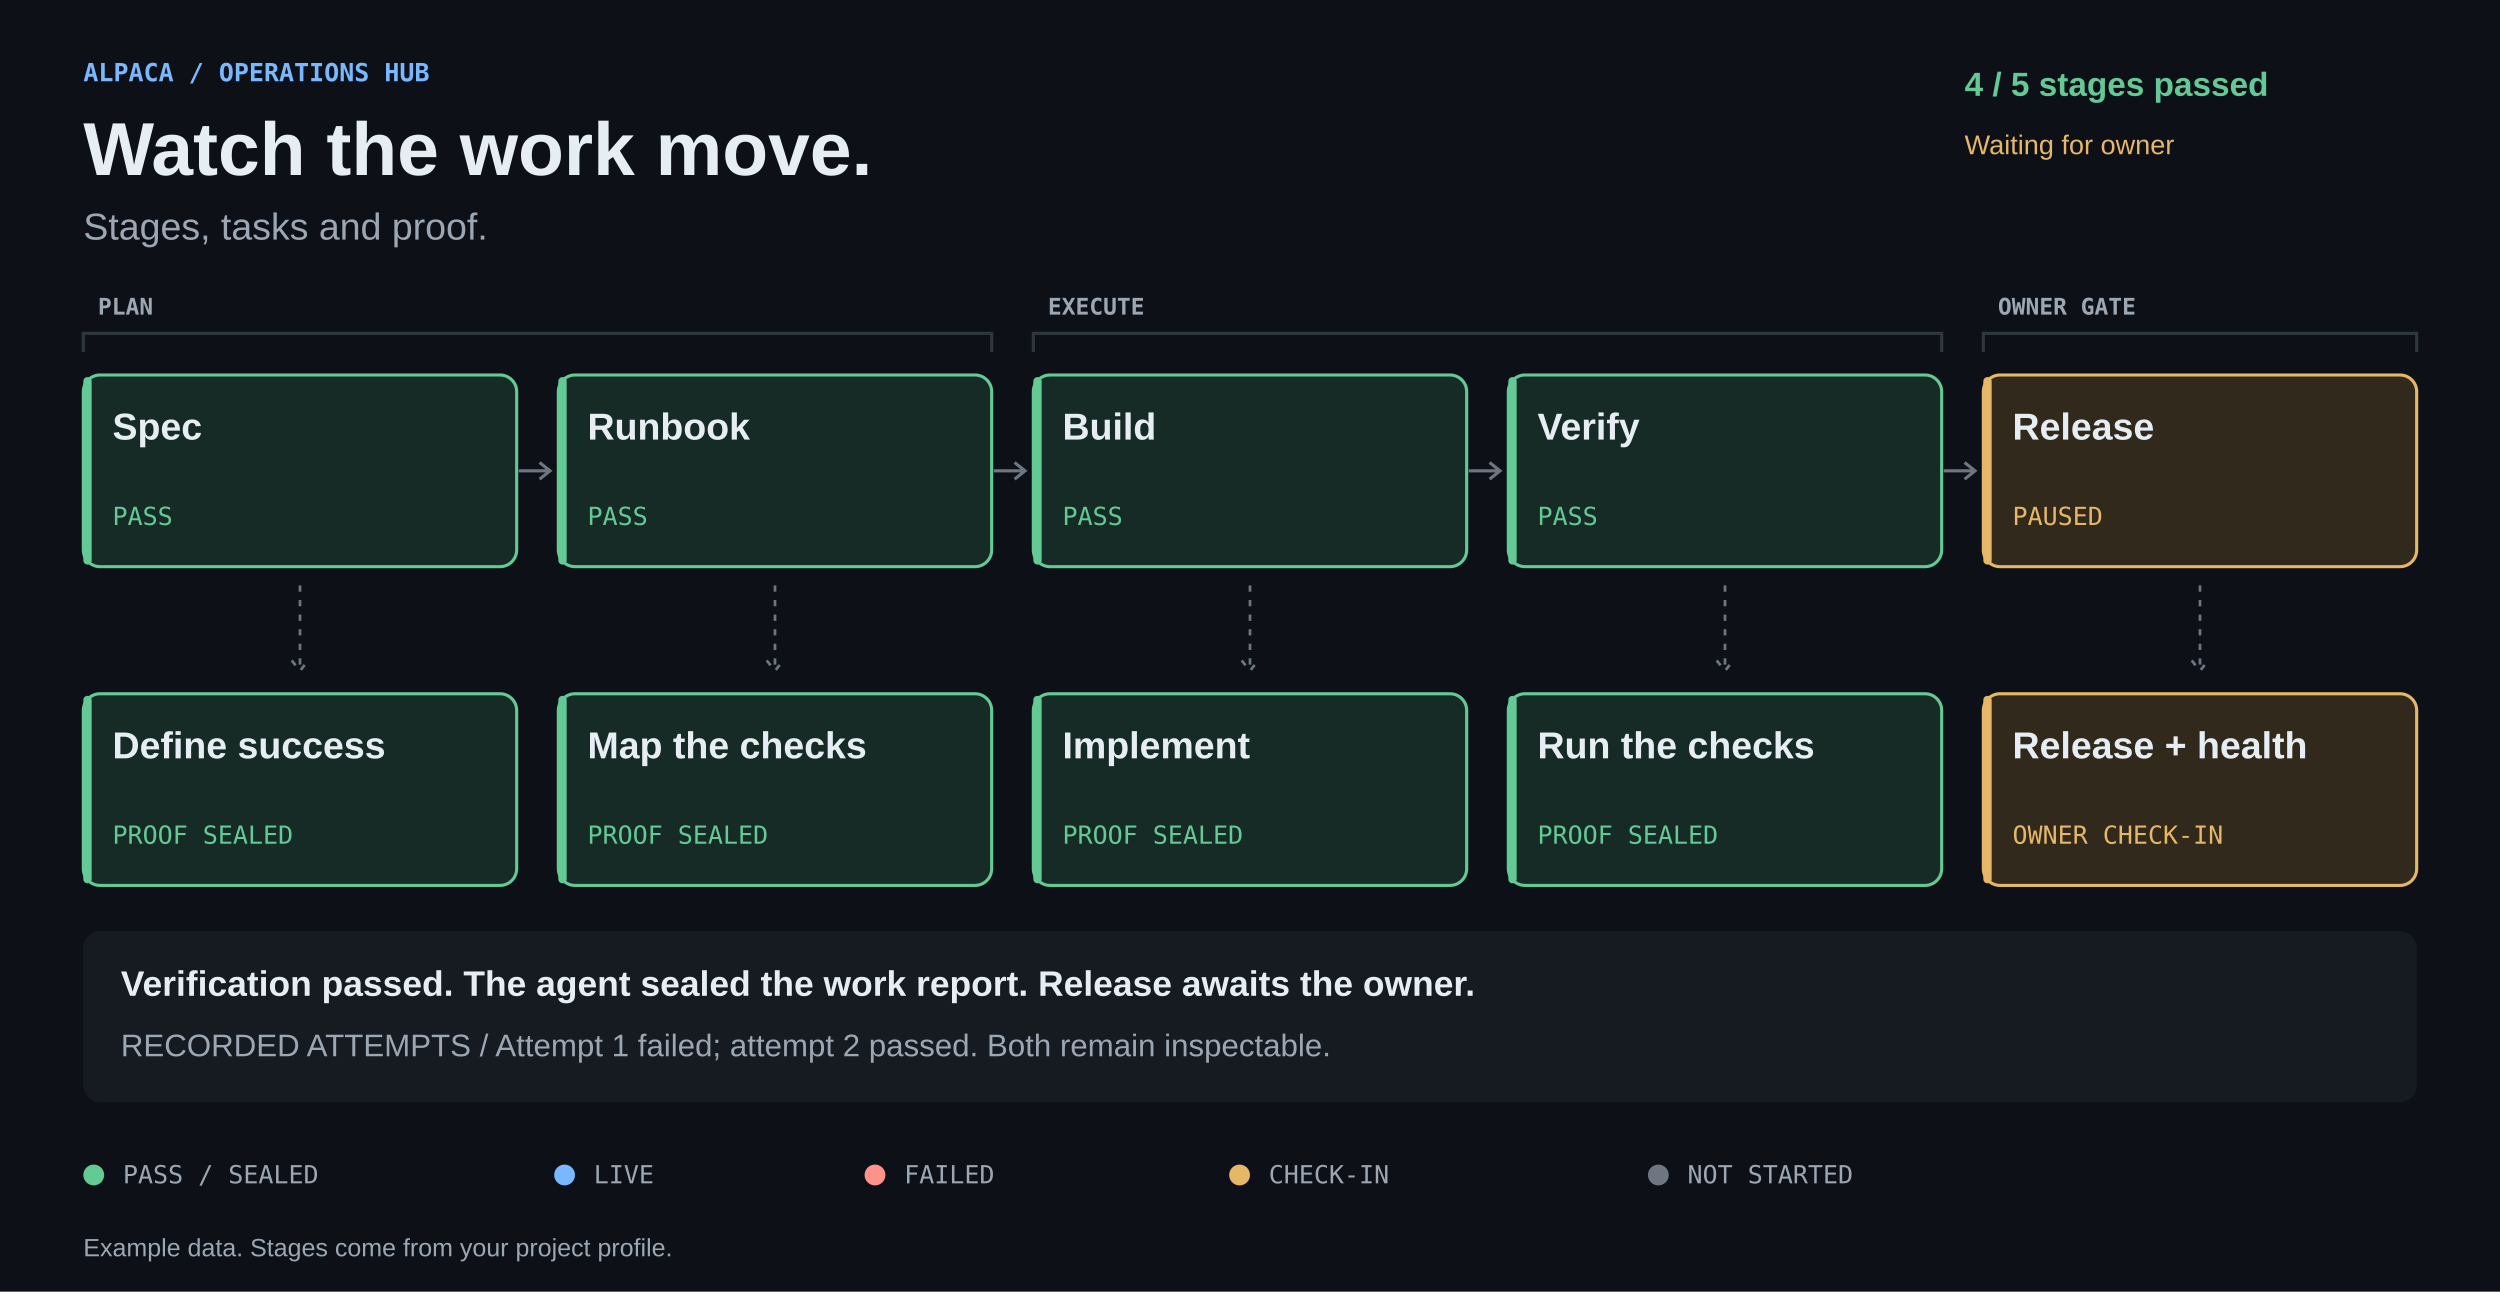
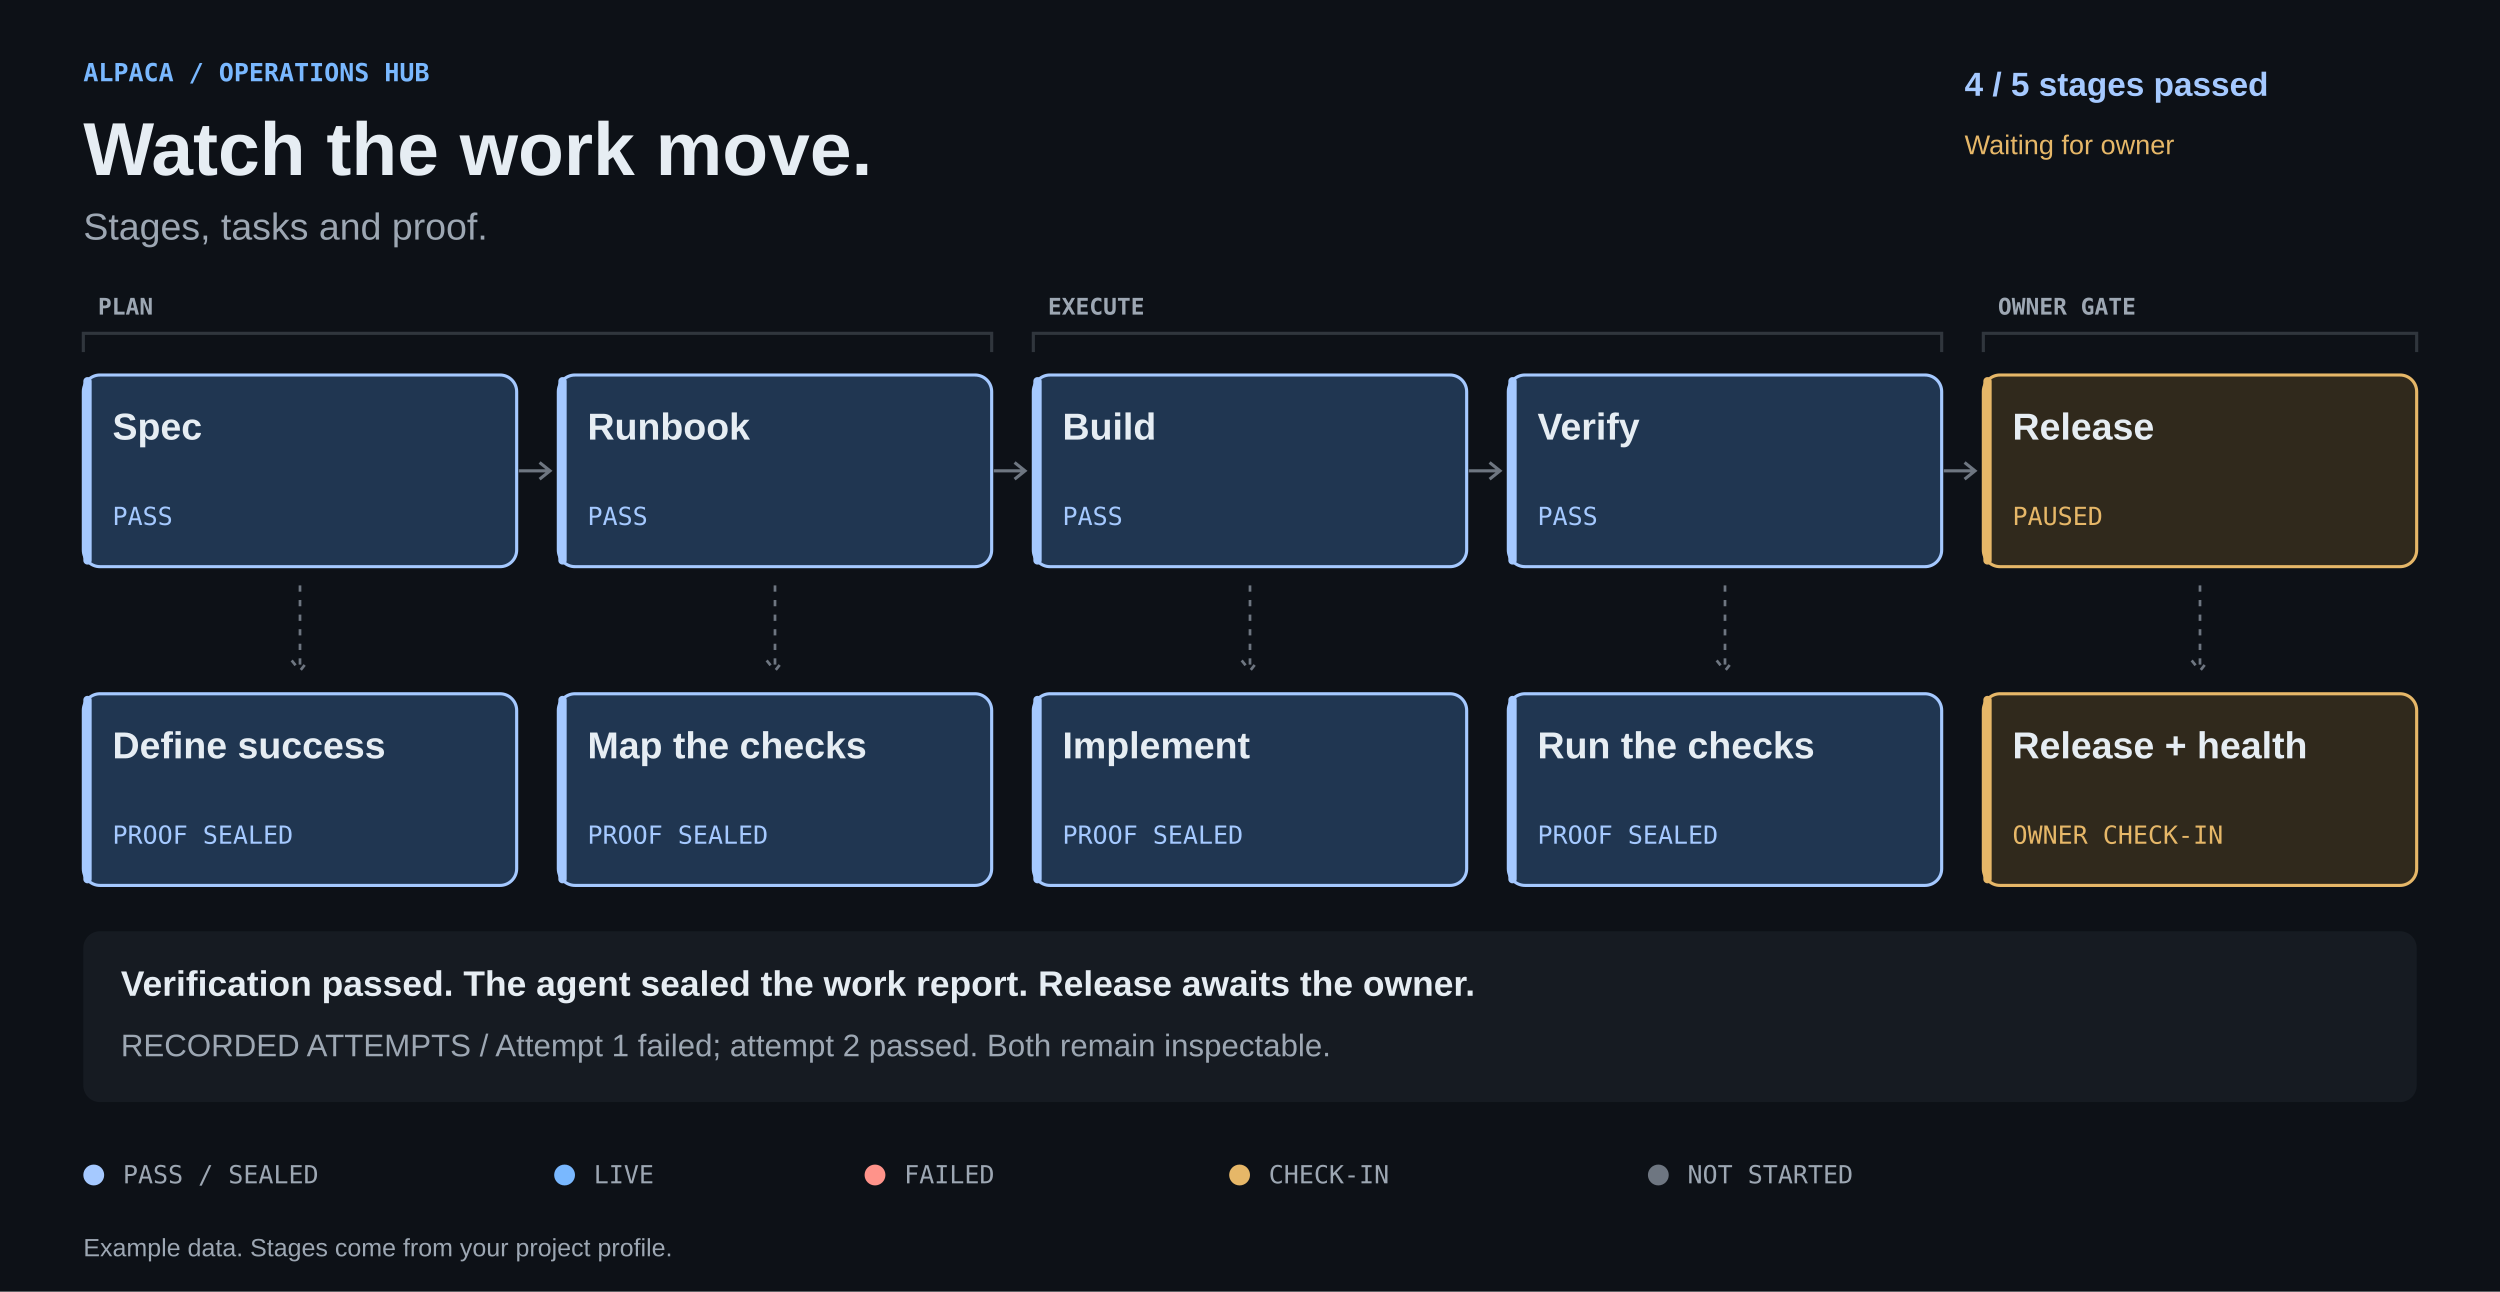
<svg xmlns="http://www.w3.org/2000/svg" width="1200" height="620" viewBox="0 0 1200 620" role="img" aria-labelledby="title desc">
  <rect width="1200" height="620" fill="#0d1117" />
  <text x="40" y="39" font-family="DejaVu Sans Mono, monospace" font-size="12" font-weight="700" fill="#79b8ff">ALPACA / OPERATIONS HUB</text>
  <text x="40" y="84" font-family="Arial, Helvetica, sans-serif" font-size="36" font-weight="700" fill="#e6edf3">Watch the work move.</text>
  <text x="40" y="115" font-family="Arial, Helvetica, sans-serif" font-size="18" font-weight="400" fill="#9da7b3">Stages, tasks and proof.</text>
-   <text x="943" y="46" font-family="Arial, Helvetica, sans-serif" font-size="16" font-weight="600" fill="#63c995">4 / 5 stages passed</text>
+   <text x="943" y="46" font-family="Arial, Helvetica, sans-serif" font-size="16" font-weight="600" fill="#a5c9ff">4 / 5 stages passed</text>
  <text x="943" y="74" font-family="Arial, Helvetica, sans-serif" font-size="13" font-weight="400" fill="#e6b768">Waiting for owner</text>
  <text x="47" y="151" font-family="DejaVu Sans Mono, monospace" font-size="11" font-weight="700" fill="#9da7b3">PLAN</text>
  <path d="M40 169v-9h436v9" fill="none" stroke="#30363d" stroke-width="1.5" />
  <text x="503" y="151" font-family="DejaVu Sans Mono, monospace" font-size="11" font-weight="700" fill="#9da7b3">EXECUTE</text>
  <path d="M496 169v-9h436v9" fill="none" stroke="#30363d" stroke-width="1.5" />
  <text x="959" y="151" font-family="DejaVu Sans Mono, monospace" font-size="11" font-weight="700" fill="#9da7b3">OWNER GATE</text>
  <path d="M952 169v-9h208v9" fill="none" stroke="#30363d" stroke-width="1.5" />
-   <rect x="40" y="180" width="208" height="92" rx="8" fill="#172b26" stroke="#63c995" stroke-width="1.5" />
-   <rect x="40" y="181" width="4" height="90" rx="2" fill="#63c995" />
+   <rect x="40" y="180" width="208" height="92" rx="8" fill="#203651" stroke="#a5c9ff" stroke-width="1.5" />
+   <rect x="40" y="181" width="4" height="90" rx="2" fill="#a5c9ff" />
  <text x="54" y="211" font-family="Arial, Helvetica, sans-serif" font-size="18" font-weight="600" fill="#e6edf3">Spec</text>
-   <text x="54" y="252" font-family="DejaVu Sans Mono, monospace" font-size="12" font-weight="400" fill="#63c995">PASS</text>
+   <text x="54" y="252" font-family="DejaVu Sans Mono, monospace" font-size="12" font-weight="400" fill="#a5c9ff">PASS</text>
  <path d="M249 226h15m-5-4 5 4-5 4" fill="none" stroke="#6e7681" stroke-width="1.5" />
  <path d="M144 281v41m-4-5 4 5 4-5" fill="none" stroke="#6e7681" stroke-width="1.3" stroke-dasharray="3 4" />
-   <rect x="40" y="333" width="208" height="92" rx="8" fill="#172b26" stroke="#63c995" stroke-width="1.5" />
-   <rect x="40" y="334" width="4" height="90" rx="2" fill="#63c995" />
+   <rect x="40" y="333" width="208" height="92" rx="8" fill="#203651" stroke="#a5c9ff" stroke-width="1.5" />
+   <rect x="40" y="334" width="4" height="90" rx="2" fill="#a5c9ff" />
  <text x="54" y="364" font-family="Arial, Helvetica, sans-serif" font-size="18" font-weight="600" fill="#e6edf3">Define success</text>
-   <text x="54" y="405" font-family="DejaVu Sans Mono, monospace" font-size="12" font-weight="400" fill="#63c995">PROOF SEALED</text>
-   <rect x="268" y="180" width="208" height="92" rx="8" fill="#172b26" stroke="#63c995" stroke-width="1.5" />
-   <rect x="268" y="181" width="4" height="90" rx="2" fill="#63c995" />
+   <text x="54" y="405" font-family="DejaVu Sans Mono, monospace" font-size="12" font-weight="400" fill="#a5c9ff">PROOF SEALED</text>
+   <rect x="268" y="180" width="208" height="92" rx="8" fill="#203651" stroke="#a5c9ff" stroke-width="1.5" />
+   <rect x="268" y="181" width="4" height="90" rx="2" fill="#a5c9ff" />
  <text x="282" y="211" font-family="Arial, Helvetica, sans-serif" font-size="18" font-weight="600" fill="#e6edf3">Runbook</text>
-   <text x="282" y="252" font-family="DejaVu Sans Mono, monospace" font-size="12" font-weight="400" fill="#63c995">PASS</text>
+   <text x="282" y="252" font-family="DejaVu Sans Mono, monospace" font-size="12" font-weight="400" fill="#a5c9ff">PASS</text>
  <path d="M477 226h15m-5-4 5 4-5 4" fill="none" stroke="#6e7681" stroke-width="1.5" />
  <path d="M372 281v41m-4-5 4 5 4-5" fill="none" stroke="#6e7681" stroke-width="1.3" stroke-dasharray="3 4" />
-   <rect x="268" y="333" width="208" height="92" rx="8" fill="#172b26" stroke="#63c995" stroke-width="1.5" />
-   <rect x="268" y="334" width="4" height="90" rx="2" fill="#63c995" />
+   <rect x="268" y="333" width="208" height="92" rx="8" fill="#203651" stroke="#a5c9ff" stroke-width="1.5" />
+   <rect x="268" y="334" width="4" height="90" rx="2" fill="#a5c9ff" />
  <text x="282" y="364" font-family="Arial, Helvetica, sans-serif" font-size="18" font-weight="600" fill="#e6edf3">Map the checks</text>
-   <text x="282" y="405" font-family="DejaVu Sans Mono, monospace" font-size="12" font-weight="400" fill="#63c995">PROOF SEALED</text>
-   <rect x="496" y="180" width="208" height="92" rx="8" fill="#172b26" stroke="#63c995" stroke-width="1.5" />
-   <rect x="496" y="181" width="4" height="90" rx="2" fill="#63c995" />
+   <text x="282" y="405" font-family="DejaVu Sans Mono, monospace" font-size="12" font-weight="400" fill="#a5c9ff">PROOF SEALED</text>
+   <rect x="496" y="180" width="208" height="92" rx="8" fill="#203651" stroke="#a5c9ff" stroke-width="1.5" />
+   <rect x="496" y="181" width="4" height="90" rx="2" fill="#a5c9ff" />
  <text x="510" y="211" font-family="Arial, Helvetica, sans-serif" font-size="18" font-weight="600" fill="#e6edf3">Build</text>
-   <text x="510" y="252" font-family="DejaVu Sans Mono, monospace" font-size="12" font-weight="400" fill="#63c995">PASS</text>
+   <text x="510" y="252" font-family="DejaVu Sans Mono, monospace" font-size="12" font-weight="400" fill="#a5c9ff">PASS</text>
  <path d="M705 226h15m-5-4 5 4-5 4" fill="none" stroke="#6e7681" stroke-width="1.5" />
  <path d="M600 281v41m-4-5 4 5 4-5" fill="none" stroke="#6e7681" stroke-width="1.3" stroke-dasharray="3 4" />
-   <rect x="496" y="333" width="208" height="92" rx="8" fill="#172b26" stroke="#63c995" stroke-width="1.5" />
-   <rect x="496" y="334" width="4" height="90" rx="2" fill="#63c995" />
+   <rect x="496" y="333" width="208" height="92" rx="8" fill="#203651" stroke="#a5c9ff" stroke-width="1.5" />
+   <rect x="496" y="334" width="4" height="90" rx="2" fill="#a5c9ff" />
  <text x="510" y="364" font-family="Arial, Helvetica, sans-serif" font-size="18" font-weight="600" fill="#e6edf3">Implement</text>
-   <text x="510" y="405" font-family="DejaVu Sans Mono, monospace" font-size="12" font-weight="400" fill="#63c995">PROOF SEALED</text>
-   <rect x="724" y="180" width="208" height="92" rx="8" fill="#172b26" stroke="#63c995" stroke-width="1.5" />
-   <rect x="724" y="181" width="4" height="90" rx="2" fill="#63c995" />
+   <text x="510" y="405" font-family="DejaVu Sans Mono, monospace" font-size="12" font-weight="400" fill="#a5c9ff">PROOF SEALED</text>
+   <rect x="724" y="180" width="208" height="92" rx="8" fill="#203651" stroke="#a5c9ff" stroke-width="1.5" />
+   <rect x="724" y="181" width="4" height="90" rx="2" fill="#a5c9ff" />
  <text x="738" y="211" font-family="Arial, Helvetica, sans-serif" font-size="18" font-weight="600" fill="#e6edf3">Verify</text>
-   <text x="738" y="252" font-family="DejaVu Sans Mono, monospace" font-size="12" font-weight="400" fill="#63c995">PASS</text>
+   <text x="738" y="252" font-family="DejaVu Sans Mono, monospace" font-size="12" font-weight="400" fill="#a5c9ff">PASS</text>
  <path d="M933 226h15m-5-4 5 4-5 4" fill="none" stroke="#6e7681" stroke-width="1.5" />
  <path d="M828 281v41m-4-5 4 5 4-5" fill="none" stroke="#6e7681" stroke-width="1.3" stroke-dasharray="3 4" />
-   <rect x="724" y="333" width="208" height="92" rx="8" fill="#172b26" stroke="#63c995" stroke-width="1.5" />
-   <rect x="724" y="334" width="4" height="90" rx="2" fill="#63c995" />
+   <rect x="724" y="333" width="208" height="92" rx="8" fill="#203651" stroke="#a5c9ff" stroke-width="1.5" />
+   <rect x="724" y="334" width="4" height="90" rx="2" fill="#a5c9ff" />
  <text x="738" y="364" font-family="Arial, Helvetica, sans-serif" font-size="18" font-weight="600" fill="#e6edf3">Run the checks</text>
-   <text x="738" y="405" font-family="DejaVu Sans Mono, monospace" font-size="12" font-weight="400" fill="#63c995">PROOF SEALED</text>
+   <text x="738" y="405" font-family="DejaVu Sans Mono, monospace" font-size="12" font-weight="400" fill="#a5c9ff">PROOF SEALED</text>
  <rect x="952" y="180" width="208" height="92" rx="8" fill="#30291c" stroke="#e6b768" stroke-width="1.5" />
  <rect x="952" y="181" width="4" height="90" rx="2" fill="#e6b768" />
  <text x="966" y="211" font-family="Arial, Helvetica, sans-serif" font-size="18" font-weight="600" fill="#e6edf3">Release</text>
  <text x="966" y="252" font-family="DejaVu Sans Mono, monospace" font-size="12" font-weight="400" fill="#e6b768">PAUSED</text>
  <path d="M1056 281v41m-4-5 4 5 4-5" fill="none" stroke="#6e7681" stroke-width="1.3" stroke-dasharray="3 4" />
  <rect x="952" y="333" width="208" height="92" rx="8" fill="#30291c" stroke="#e6b768" stroke-width="1.5" />
  <rect x="952" y="334" width="4" height="90" rx="2" fill="#e6b768" />
  <text x="966" y="364" font-family="Arial, Helvetica, sans-serif" font-size="18" font-weight="600" fill="#e6edf3">Release + health</text>
  <text x="966" y="405" font-family="DejaVu Sans Mono, monospace" font-size="12" font-weight="400" fill="#e6b768">OWNER CHECK-IN</text>
  <rect x="40" y="447" width="1120" height="82" rx="8" fill="#161b22" />
  <text x="58" y="478" font-family="Arial, Helvetica, sans-serif" font-size="17" font-weight="600" fill="#e6edf3">Verification passed. The agent sealed the work report. Release awaits the owner.</text>
  <text x="58" y="507" font-family="Arial, Helvetica, sans-serif" font-size="15" font-weight="400" fill="#9da7b3">RECORDED ATTEMPTS / Attempt 1 failed; attempt 2 passed. Both remain inspectable.</text>
-   <circle cx="45" cy="564" r="5" fill="#63c995" />
+   <circle cx="45" cy="564" r="5" fill="#a5c9ff" />
  <text x="59" y="568" font-family="DejaVu Sans Mono, monospace" font-size="12" font-weight="400" fill="#9da7b3">PASS / SEALED</text>
  <circle cx="271" cy="564" r="5" fill="#79b8ff" />
  <text x="285" y="568" font-family="DejaVu Sans Mono, monospace" font-size="12" font-weight="400" fill="#9da7b3">LIVE</text>
  <circle cx="420" cy="564" r="5" fill="#ff938a" />
  <text x="434" y="568" font-family="DejaVu Sans Mono, monospace" font-size="12" font-weight="400" fill="#9da7b3">FAILED</text>
  <circle cx="595" cy="564" r="5" fill="#e6b768" />
  <text x="609" y="568" font-family="DejaVu Sans Mono, monospace" font-size="12" font-weight="400" fill="#9da7b3">CHECK-IN</text>
  <circle cx="796" cy="564" r="5" fill="#6e7681" />
  <text x="810" y="568" font-family="DejaVu Sans Mono, monospace" font-size="12" font-weight="400" fill="#9da7b3">NOT STARTED</text>
  <text x="40" y="603" font-family="Arial, Helvetica, sans-serif" font-size="12" font-weight="400" fill="#9da7b3">Example data. Stages come from your project profile.</text>
</svg>
